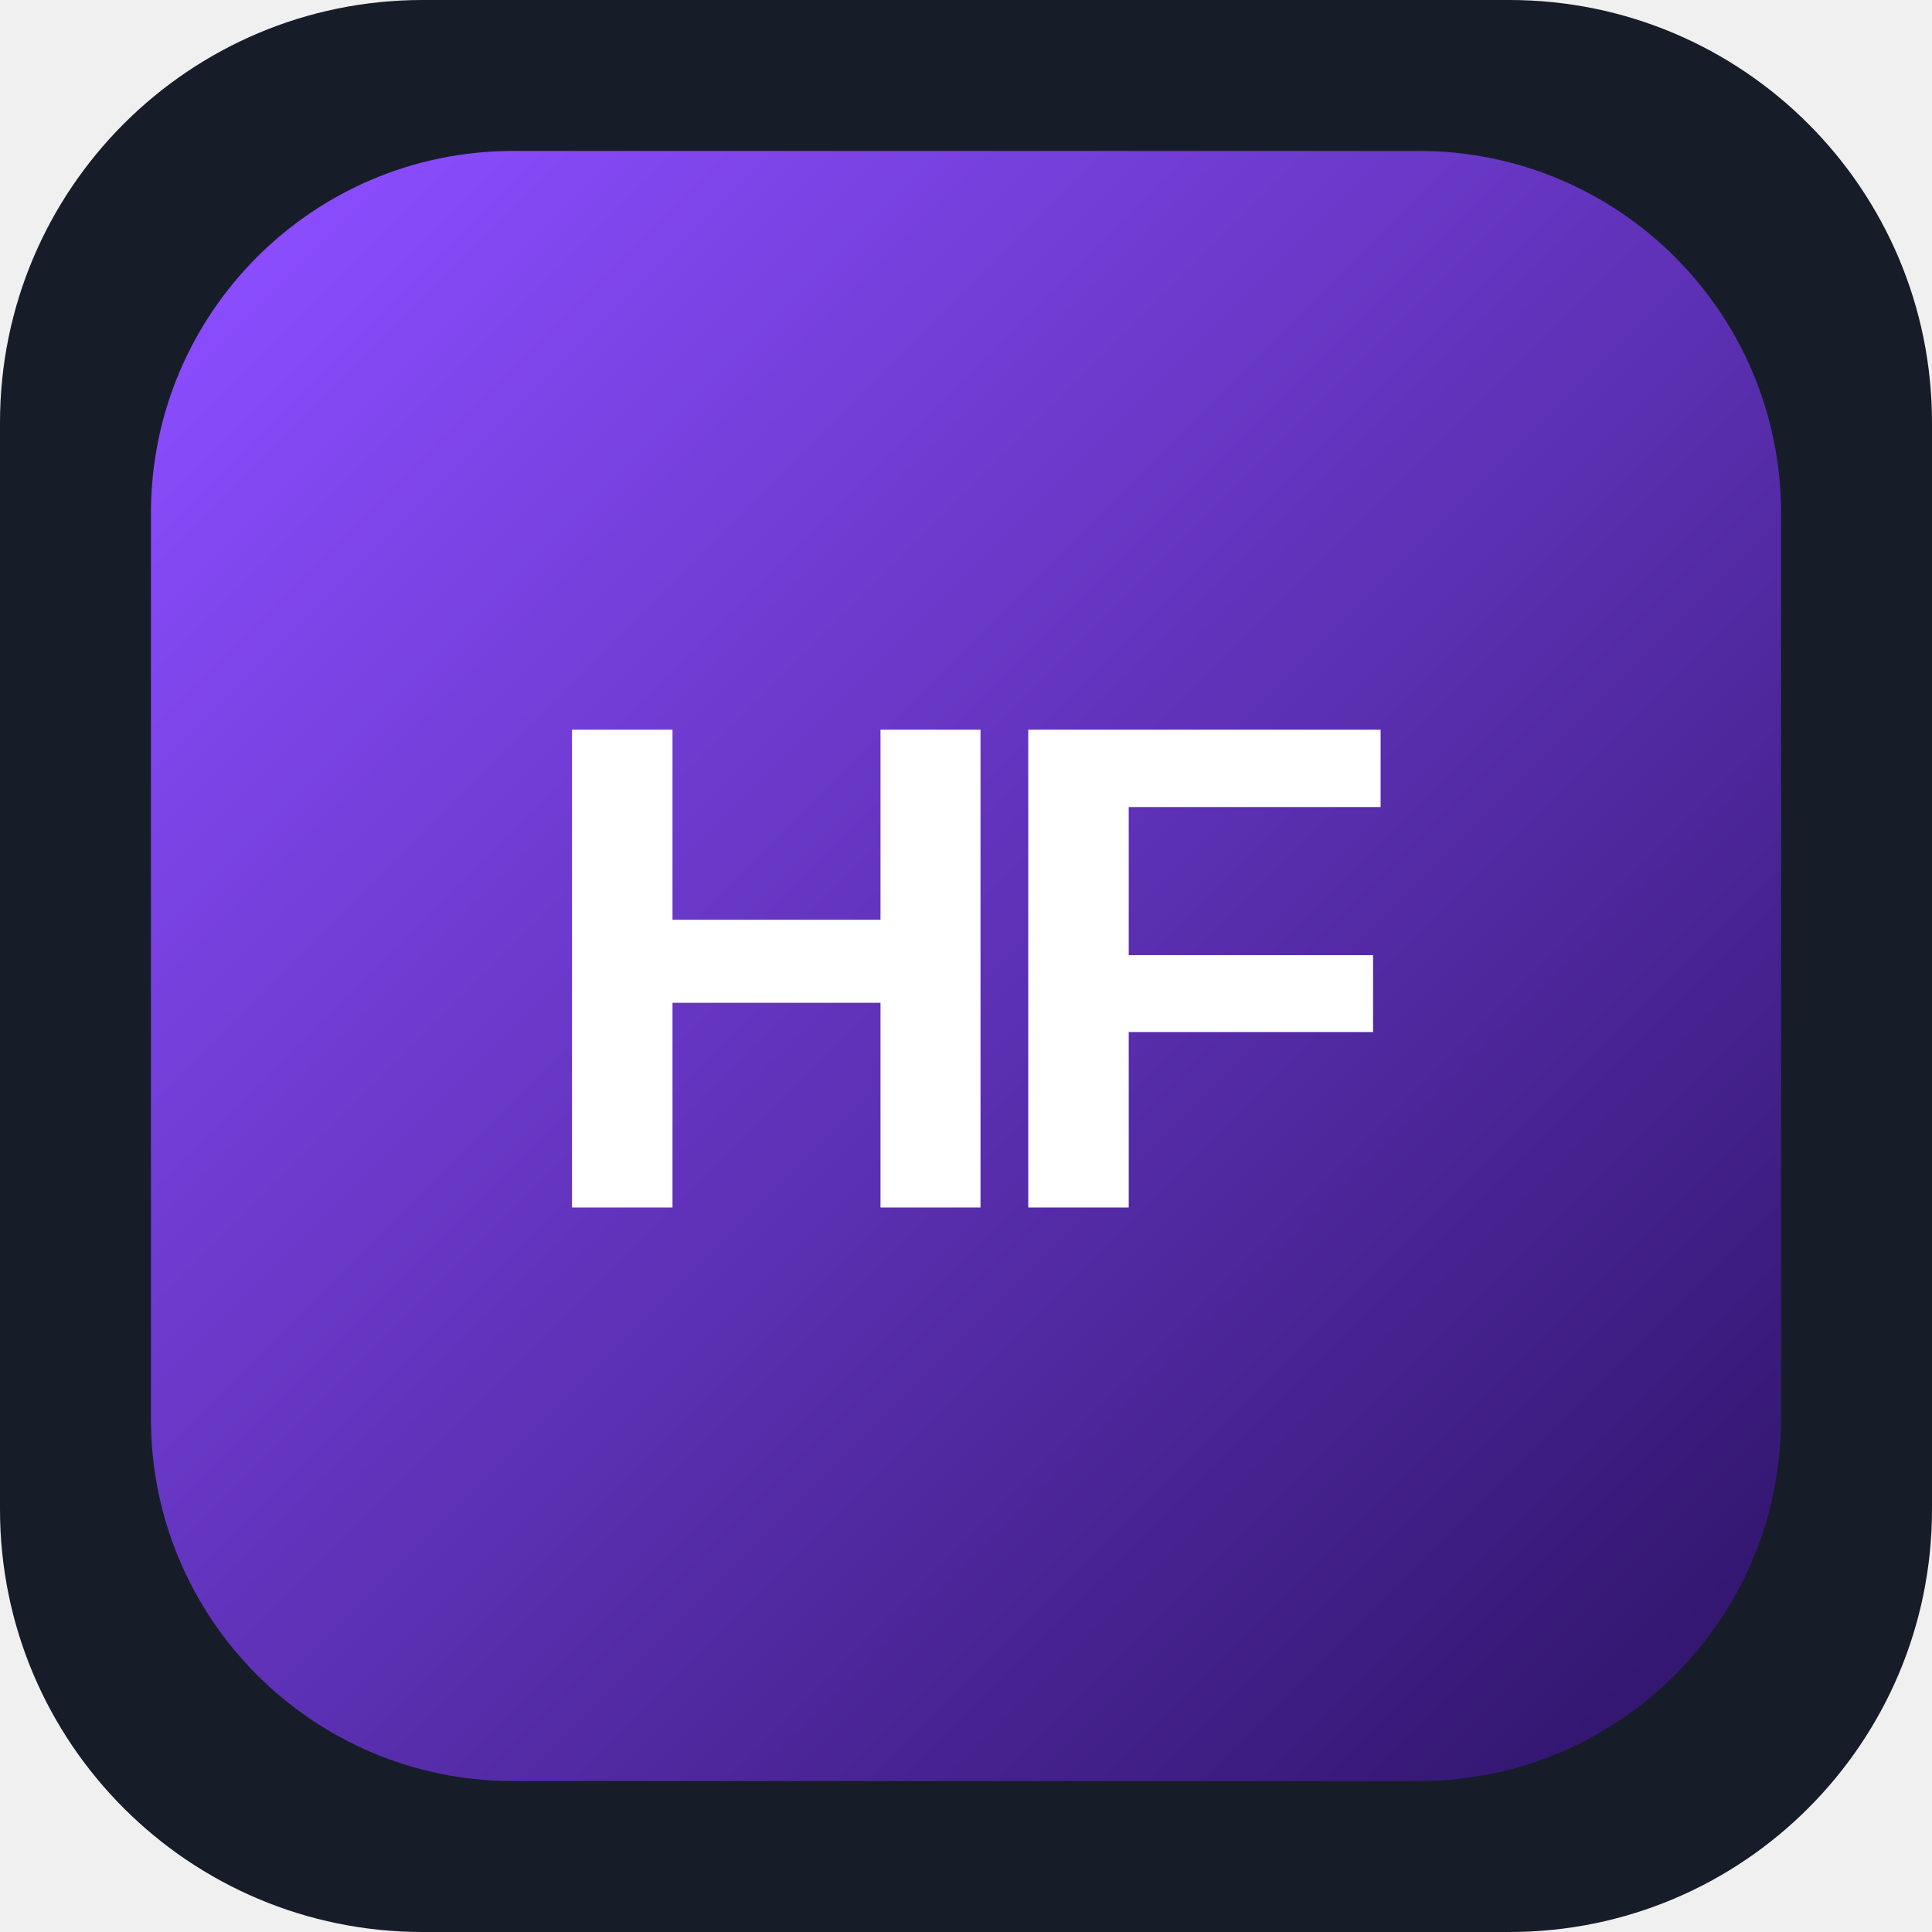
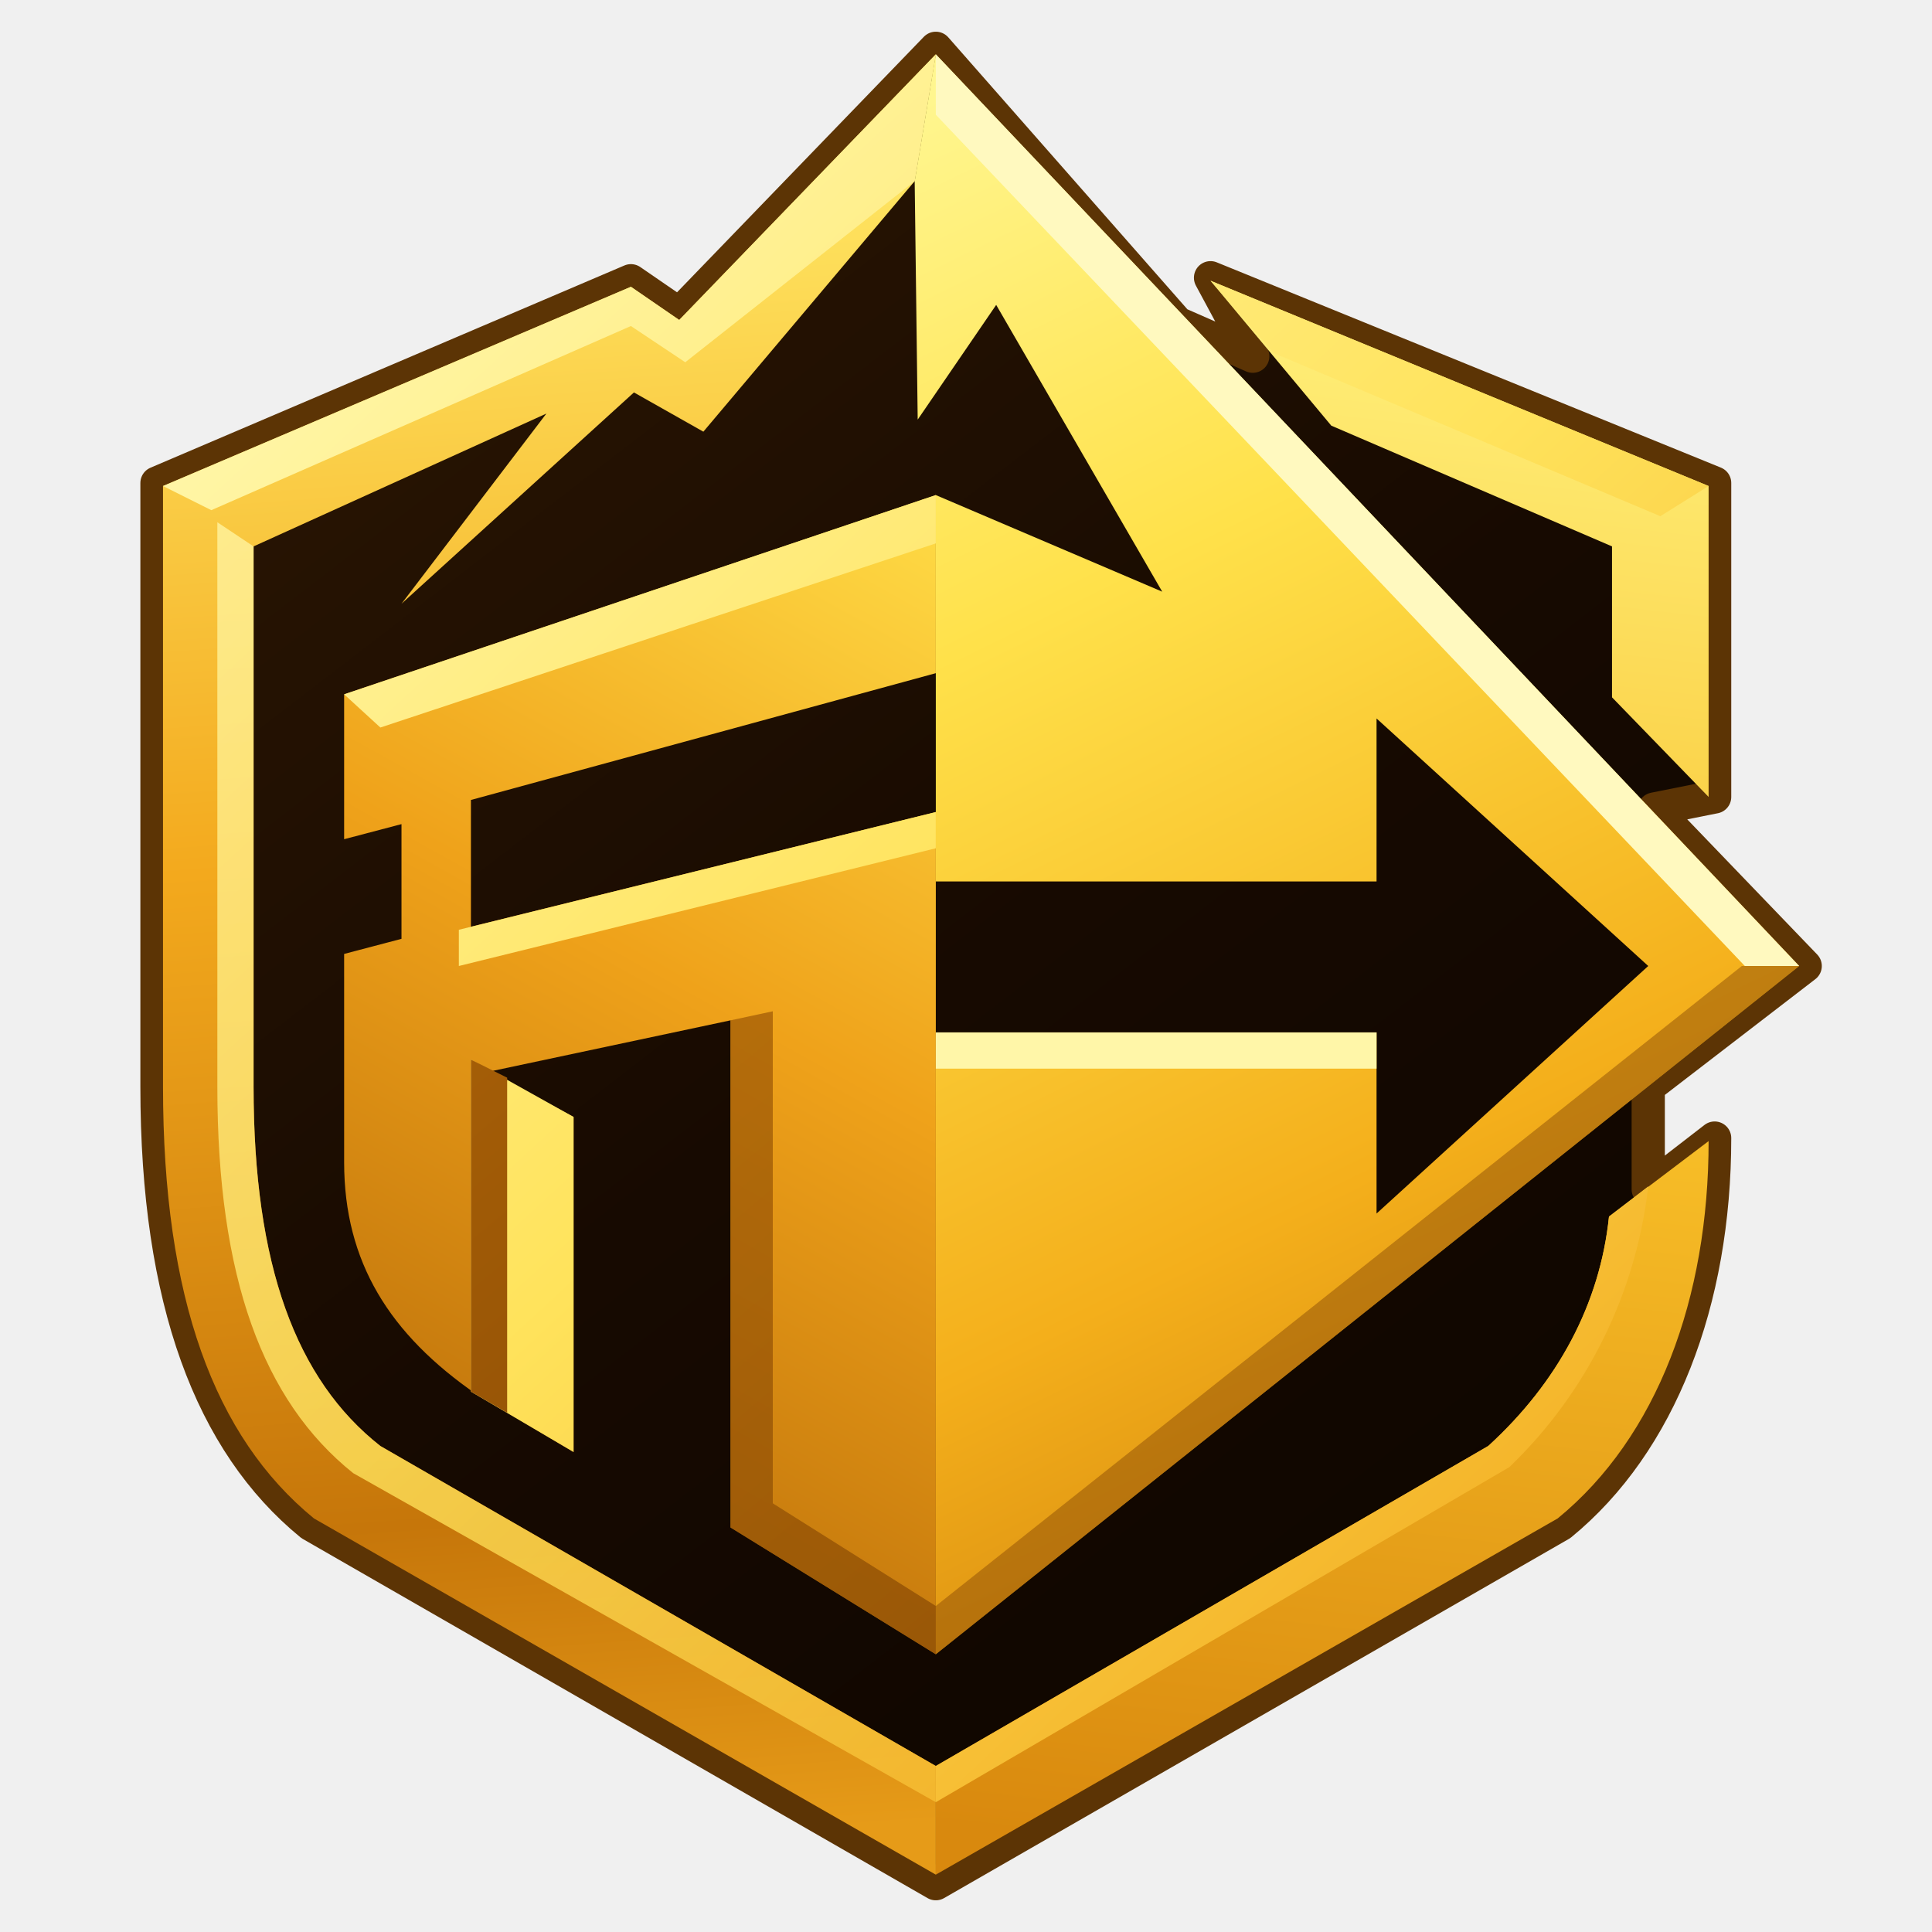
- <svg xmlns="http://www.w3.org/2000/svg" viewBox="0 0 64 64">
+ <svg xmlns="http://www.w3.org/2000/svg" viewBox="0 0 64 64" fill="none">
  <defs>
-     <linearGradient id="brand" x1="8" y1="8" x2="56" y2="56" gradientUnits="userSpaceOnUse">
-       <stop stop-color="#8b4dff" />
-       <stop offset="1" stop-color="#32166f" />
+     <linearGradient id="bg-core" x1="12" y1="6" x2="52" y2="58" gradientUnits="userSpaceOnUse">
+       <stop offset="0" stop-color="#2b1603" />
+       <stop offset="0.5" stop-color="#170a01" />
+       <stop offset="1" stop-color="#0d0500" />
+     </linearGradient>
+     <linearGradient id="gold-sun" x1="31" y1="3" x2="56" y2="54" gradientUnits="userSpaceOnUse">
+       <stop offset="0" stop-color="#fff68f" />
+       <stop offset="0.3" stop-color="#ffe14a" />
+       <stop offset="0.68" stop-color="#f4af1b" />
+       <stop offset="1" stop-color="#c8790a" />
+     </linearGradient>
+     <linearGradient id="gold-bunker" x1="31" y1="16" x2="11" y2="52" gradientUnits="userSpaceOnUse">
+       <stop offset="0" stop-color="#ffdd47" />
+       <stop offset="0.45" stop-color="#efa21a" />
+       <stop offset="1" stop-color="#b56908" />
+     </linearGradient>
+     <linearGradient id="gold-rim-left" x1="18" y1="6" x2="22" y2="61" gradientUnits="userSpaceOnUse">
+       <stop offset="0" stop-color="#ffe663" />
+       <stop offset="0.4" stop-color="#f3a91d" />
+       <stop offset="0.8" stop-color="#c6760a" />
+       <stop offset="1" stop-color="#e69b18" />
+     </linearGradient>
+     <linearGradient id="gold-rim-right" x1="42" y1="9" x2="36" y2="61" gradientUnits="userSpaceOnUse">
+       <stop offset="0" stop-color="#fff17d" />
+       <stop offset="0.5" stop-color="#f8bf28" />
+       <stop offset="1" stop-color="#d9890e" />
+     </linearGradient>
+     <linearGradient id="gold-hi" x1="8" y1="4" x2="56" y2="56" gradientUnits="userSpaceOnUse">
+       <stop offset="0" stop-color="#fffab8" />
+       <stop offset="0.5" stop-color="#ffe35c" />
+       <stop offset="1" stop-color="#f1a61a" />
+     </linearGradient>
+     <linearGradient id="gold-sh" x1="12" y1="15" x2="48" y2="58" gradientUnits="userSpaceOnUse">
+       <stop offset="0" stop-color="#b86b09" />
+       <stop offset="1" stop-color="#783f02" />
    </linearGradient>
  </defs>
-   <rect width="64" height="64" rx="14" fill="#161d29" />
-   <rect x="5" y="5" width="54" height="54" rx="12" fill="url(#brand)" />
-   <text x="32" y="40" fill="#ffffff" font-family="Arial, sans-serif" font-size="23" font-weight="700" letter-spacing="-1.5" text-anchor="middle">HF</text>
+   <path d="M31 1.6 L22.5 10.4 L20.9 9.3 L5.2 16 L5.2 36 C5.2 43.1 7 47.8 10.3 50.5 L31 62.4 L51.7 50.5 C55 47.8 56.8 43.1 56.8 37.7 L54.6 39.4 L54.6 36 L59.8 32 L54.8 26.8 L56.8 26.4 L56.8 16 L40.1 9.2 L41.5 11.8 L39 10.7 L31 1.6 Z" fill="url(#bg-core)" stroke="#5c3405" stroke-width="1.1" stroke-linejoin="round" />
+   <path d="M40.1 9.3 L56.6 16.1 L56.6 26.4 L53.4 23.1 L53.4 18.1 L44.1 14.1 Z" fill="url(#gold-rim-right)" />
+   <path d="M40.1 9.3 L56.6 16.1 L55 17.1 L42.2 11.7 Z" fill="url(#gold-hi)" />
+   <path d="M31 1.8 L22.5 10.6 L20.9 9.5 L5.4 16.1 L5.4 36 C5.4 43 7.1 47.6 10.4 50.3 L31 62.1 L31 58.5 L12.6 47.9 C9.8 45.7 8.4 41.9 8.4 36 L8.4 18.1 L18.1 13.7 L13.3 20 L21 13 L23.3 14.3 L30.3 6 L31 1.8 Z" fill="url(#gold-rim-left)" />
+   <path d="M5.4 16.1 L20.9 9.5 L22.5 10.6 L31 1.8 L30.3 6 L22.7 12 L20.9 10.8 L7 16.9 Z" fill="url(#gold-hi)" />
+   <path d="M8.4 36 C8.4 41.9 9.8 45.7 12.6 47.9 L31 58.5 L31 59.7 L11.7 48.8 C8.7 46.4 7.2 42.3 7.2 36 L7.2 17.3 L8.4 18.1 Z" fill="url(#gold-hi)" opacity="0.8" />
+   <path d="M31 62.1 L51.6 50.3 C54.9 47.6 56.6 43 56.6 37.8 L53.3 40.3 C53 43.2 51.6 45.8 49.3 47.9 L31 58.5 Z" fill="url(#gold-rim-right)" />
+   <path d="M31 58.5 L49.3 47.9 C51.6 45.8 53 43.2 53.3 40.3 L54.6 39.3 C54.2 42.8 52.6 46.1 50 48.6 L31 59.7 Z" fill="url(#gold-hi)" />
+   <path d="M11.4 23 L31 16.4 L31 22.3 L15.6 26.5 L15.6 30.7 L31 26.9 L31 54.8 L24.2 50.6 L24.2 33.8 L16.2 35.5 L19 37 L19 48.1 L15.8 46.2 C12.9 44.2 11.4 41.8 11.4 38.5 L11.4 31.6 L13.3 31.1 L13.3 27.3 L11.4 27.8 Z" fill="url(#gold-bunker)" />
+   <path d="M11.4 23 L31 16.4 L31 18 L12.6 24.1 Z" fill="url(#gold-hi)" />
+   <path d="M15.2 30.8 L31 26.9 L31 28.1 L15.2 32 Z" fill="url(#gold-hi)" />
+   <path d="M15.6 35.1 L19 37 L19 48.1 L15.6 46.1 Z" fill="url(#gold-hi)" />
+   <path d="M15.6 35.1 L16.8 35.7 L16.8 46.8 L15.6 46.1 Z" fill="url(#gold-sh)" />
+   <path d="M24.2 33.8 L25.6 33.5 L25.6 49.8 L31 53.2 L31 54.8 L24.2 50.6 Z" fill="url(#gold-sh)" opacity="0.72" />
+   <path d="M31 1.8 L59.6 32 L31 54.8 L31 34.2 L45.6 34.2 L45.6 40.2 L54.6 32 L45.6 23.8 L45.6 29.2 L31 29.2 L31 16.4 L38.5 19.6 L33 10.1 L30.4 13.9 L30.3 6 Z" fill="url(#gold-sun)" />
+   <path d="M31 1.8 L59.6 32 L57.8 32 L31 3.8 Z" fill="#fff9bf" />
+   <path d="M31 34.2 L45.6 34.2 L45.6 35.4 L31 35.4 Z" fill="#fff6a8" />
+   <path d="M31 54.8 L59.6 32 L57.7 32 L31 53.2 Z" fill="url(#gold-sh)" opacity="0.48" />
</svg>
